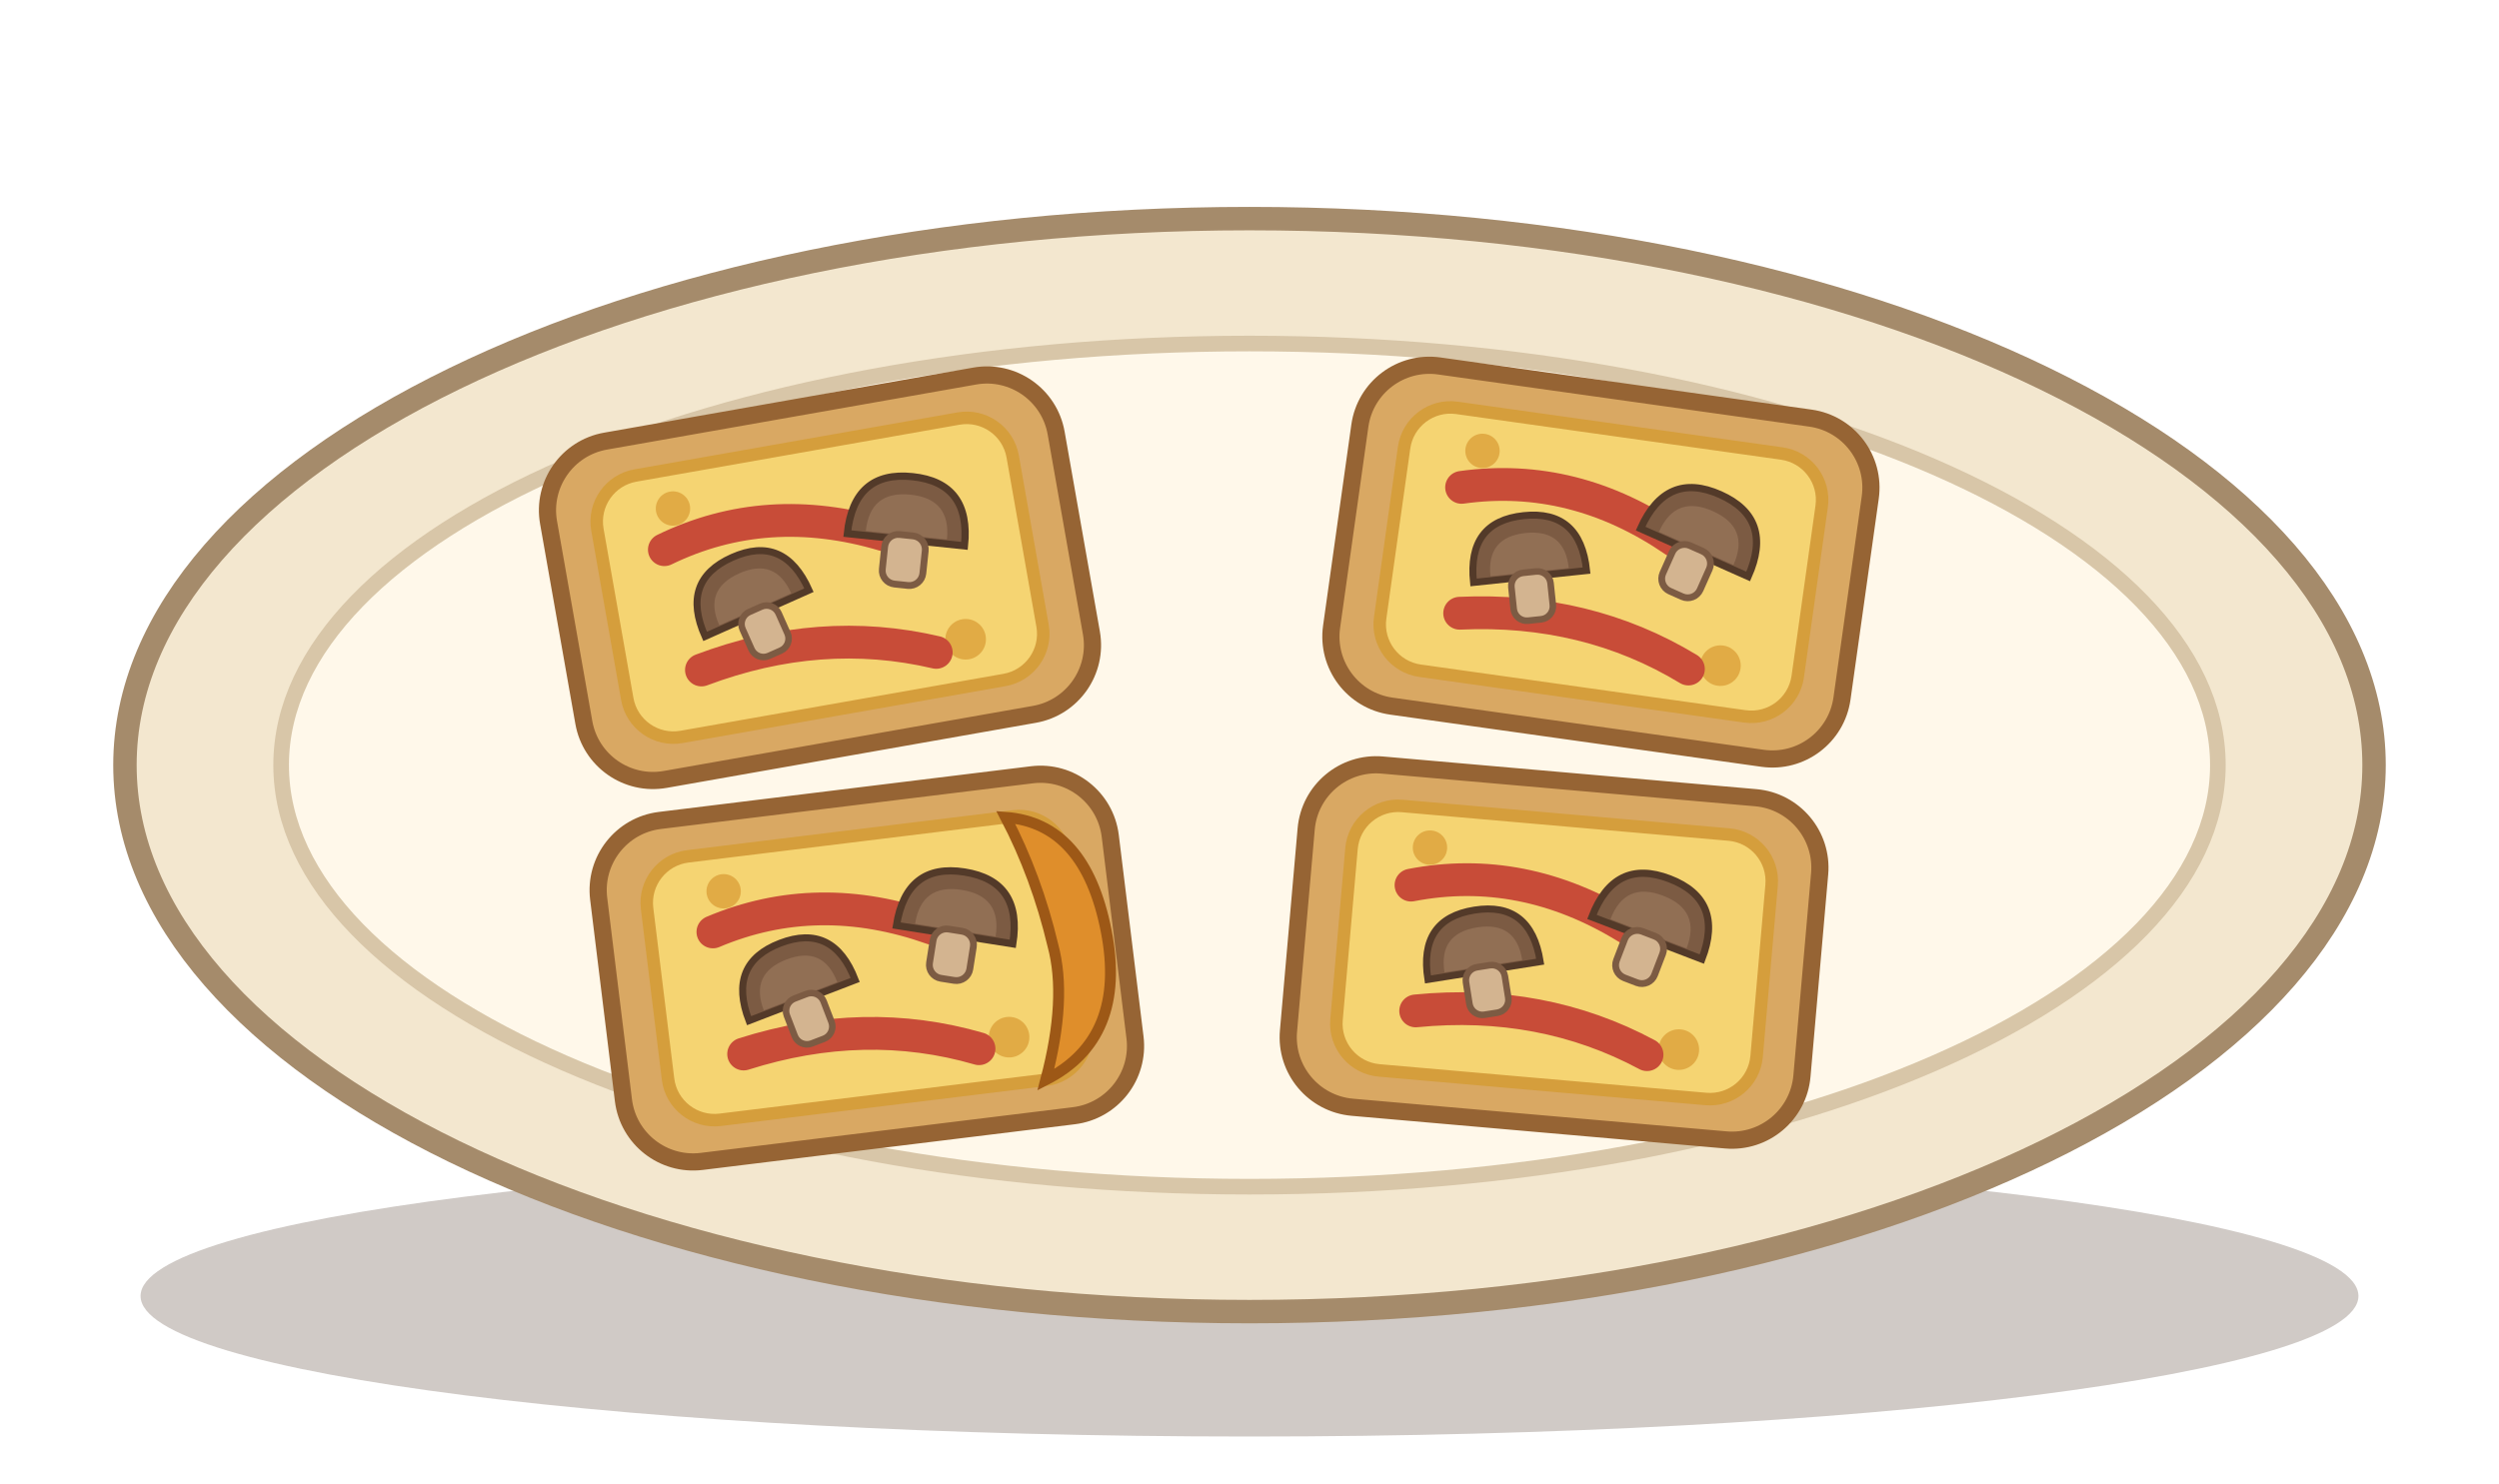
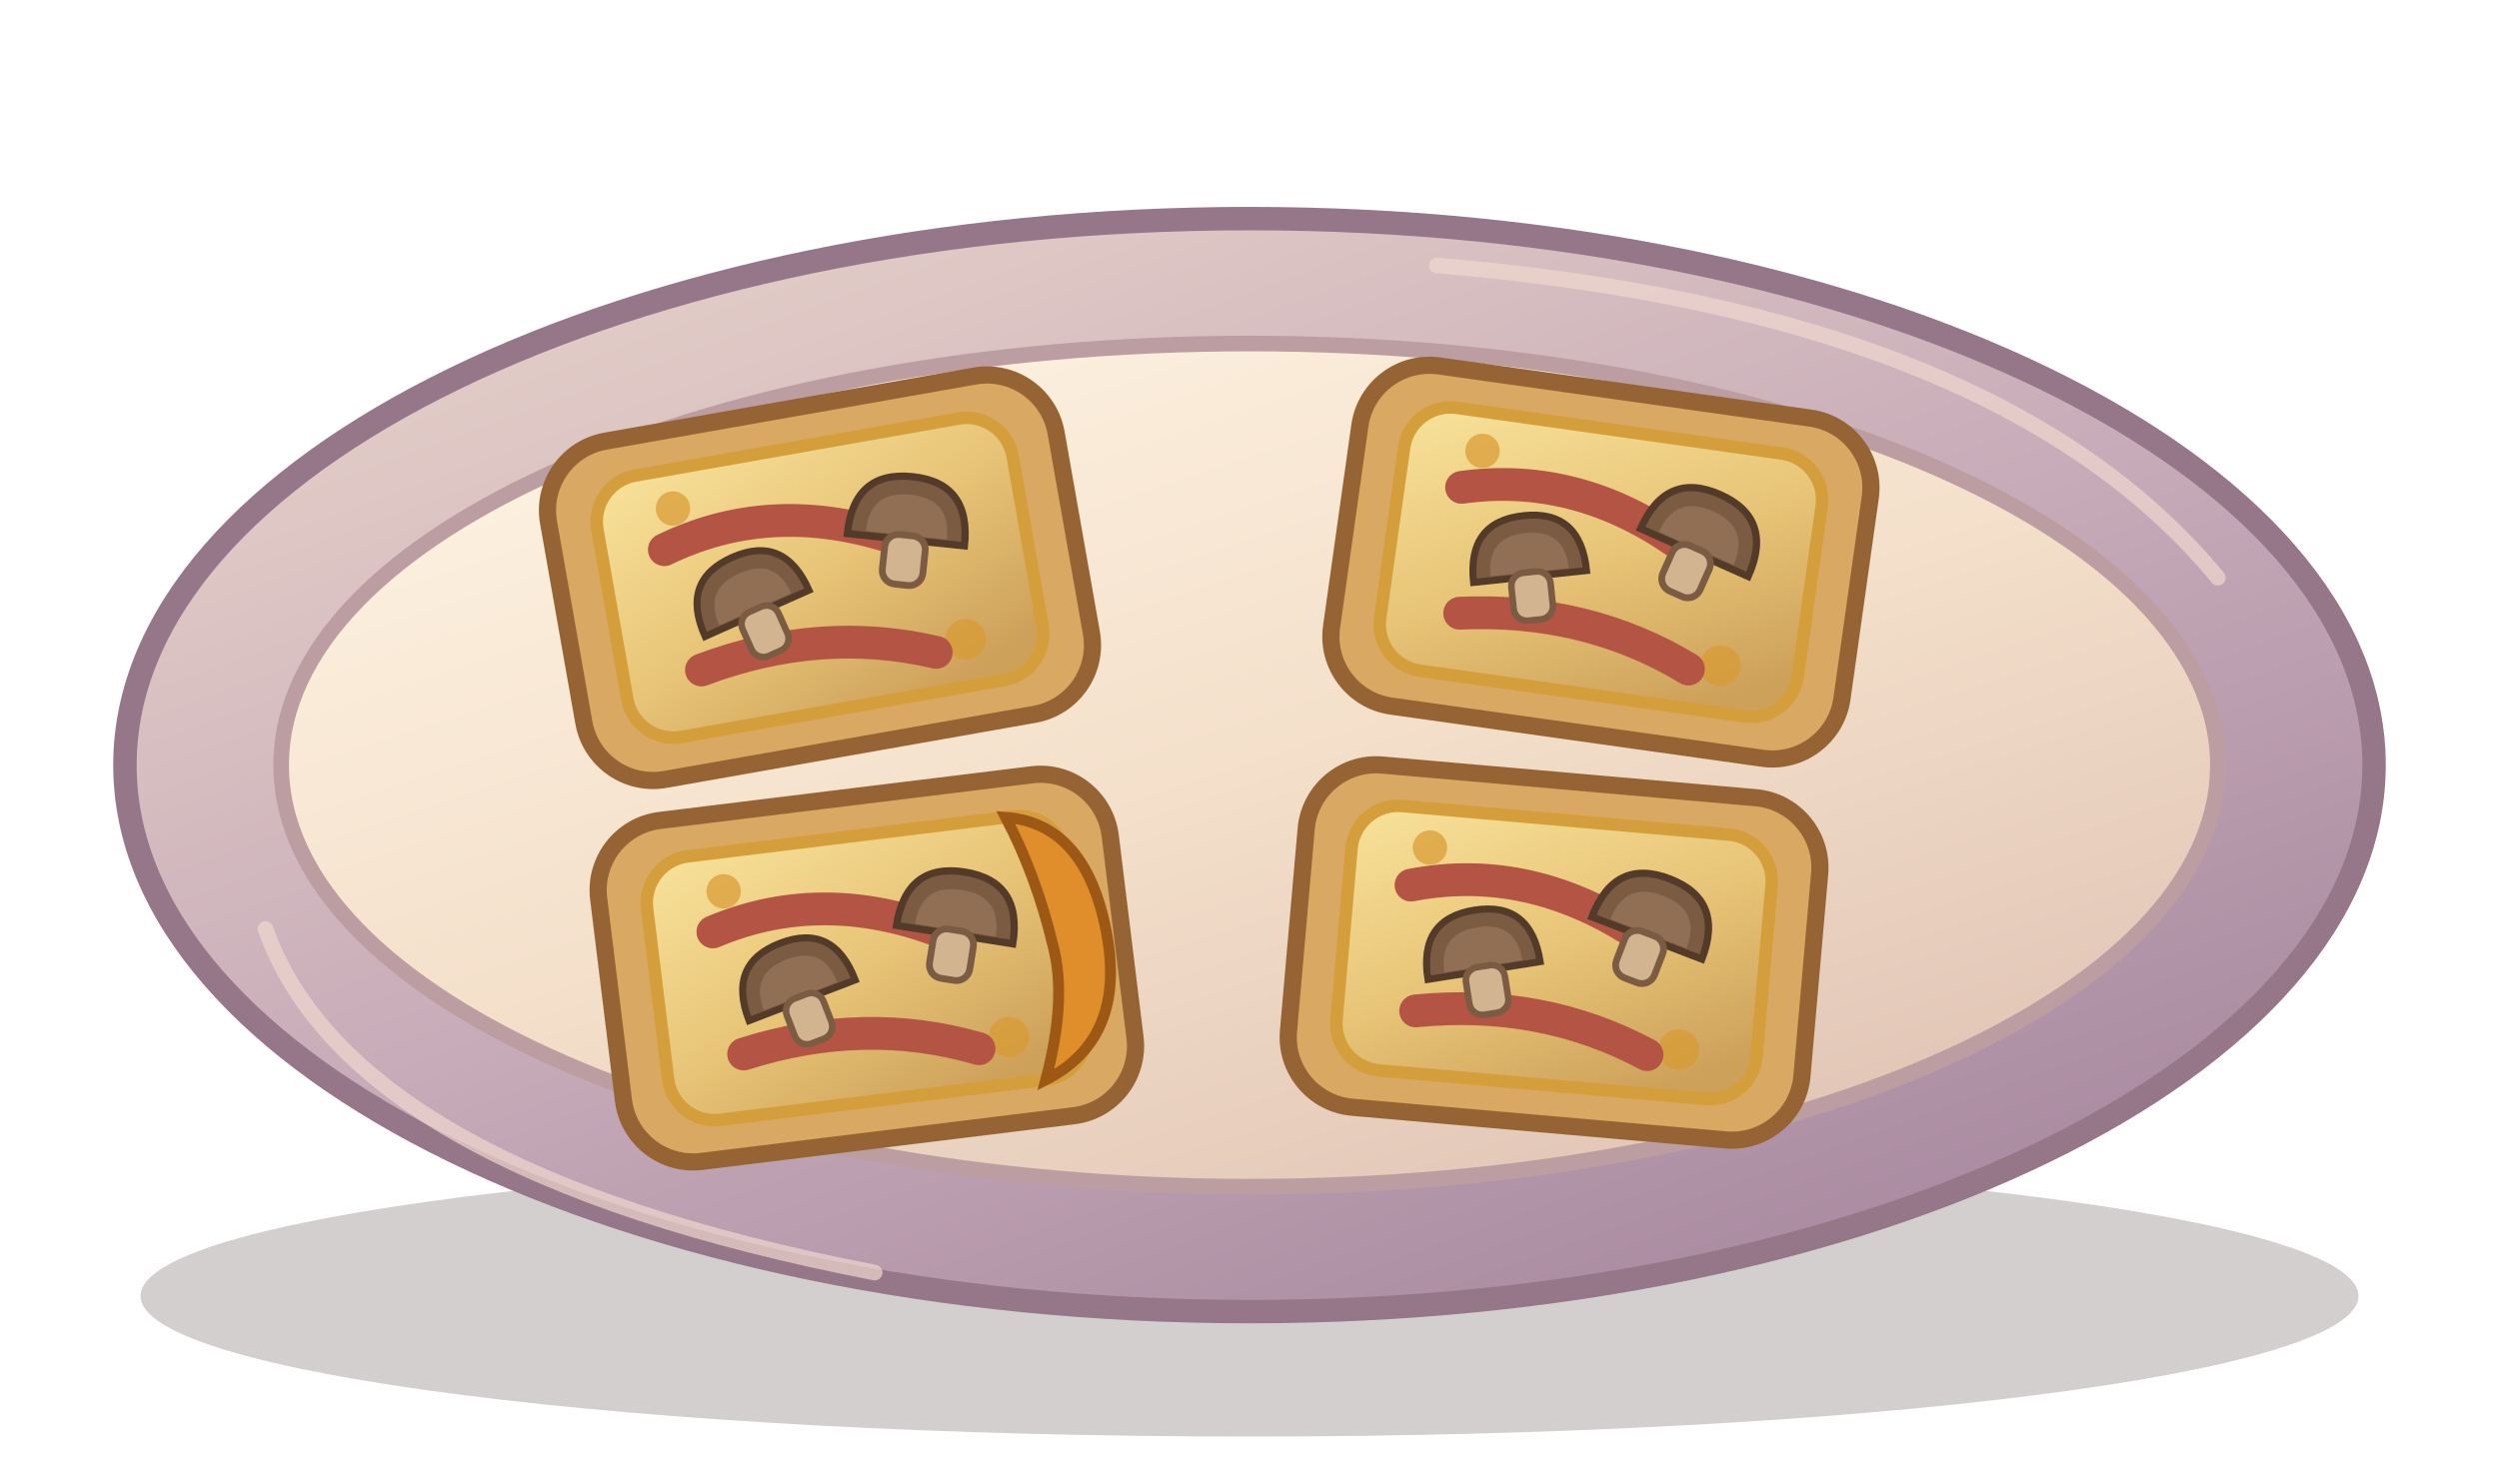
- <svg xmlns="http://www.w3.org/2000/svg" viewBox="0 0 320 190" role="img" aria-label="Четыре открытые запечённые порции: mix">
-   <ellipse cx="160" cy="166" rx="142" ry="18" fill="#3a2212" opacity=".24" />
-   <ellipse cx="160" cy="98" rx="144" ry="70" fill="#f3e7cf" stroke="#a58b6b" stroke-width="3" />
-   <ellipse cx="160" cy="98" rx="124" ry="54" fill="#fff8ea" stroke="#d8c6a8" stroke-width="2" />
+ <svg xmlns="http://www.w3.org/2000/svg" class="supper-art" data-stage="cooked" viewBox="0 0 320 190" role="img" aria-label="Четыре открытые запечённые порции: mix">
+   <defs>
+     <linearGradient id="cooked-open-mix-rim" x2=".75" y2="1">
+       <stop stop-color="#ecd8cb" />
+       <stop offset=".55" stop-color="#c8acb9" />
+       <stop offset="1" stop-color="#a889a0" />
+     </linearGradient>
+     <linearGradient id="cooked-open-mix-glaze" x2=".75" y2="1">
+       <stop stop-color="#fff6e6" />
+       <stop offset=".55" stop-color="#f4e0cb" />
+       <stop offset="1" stop-color="#e1c5b6" />
+     </linearGradient>
+     <linearGradient id="cooked-open-mix-cheese" x2=".75" y2="1">
+       <stop stop-color="#f9e29b" />
+       <stop offset=".55" stop-color="#e7c477" />
+       <stop offset="1" stop-color="#cea15b" />
+     </linearGradient>
+   </defs>
+   <ellipse cx="160" cy="166" rx="142" ry="18" fill="#4b3536" opacity=".24" />
+   <ellipse cx="160" cy="98" rx="144" ry="70" fill="url(#cooked-open-mix-rim)" stroke="#967689" stroke-width="3" />
+   <path d="M34 119q11 31 78 44m72-129q72 6 100 40" fill="none" stroke="#f0d7ce" stroke-width="2" stroke-linecap="round" opacity=".7" />
+   <ellipse cx="160" cy="98" rx="124" ry="54" fill="url(#cooked-open-mix-glaze)" stroke="#bc9da2" stroke-width="2" />
  <g transform="translate(70 48) rotate(-10 35 26)">
    <rect x="2" y="4" width="66" height="44" rx="9" fill="#d9a863" stroke="#966434" stroke-width="2.2" />
-     <rect x="8" y="9" width="54" height="34" rx="6" fill="#f5d472" stroke="#d59e3c" stroke-width="1.6" />
+     <rect x="8" y="9" width="54" height="34" rx="6" fill="url(#cooked-open-mix-cheese)" stroke="#d59e3c" stroke-width="1.6" />
    <circle cx="18" cy="14" r="2.2" fill="#d99a32" opacity=".7" />
    <circle cx="52" cy="37" r="2.6" fill="#d99a32" opacity=".7" />
-     <path d="M16 19q14-4 28 3M18 35q16-3 30 3" stroke="#c84c38" stroke-width="4.2" stroke-linecap="round" fill="none" />
+     <path d="M16 19q14-4 28 3M18 35q16-3 30 3" stroke="#b45445" stroke-width="4.2" stroke-linecap="round" fill="none" />
    <g transform="translate(47 22) rotate(16) scale(0.58)">
      <path d="M-13 2q0-14 13-14t13 14z" fill="#7c5b43" stroke="#533a29" stroke-width="1.6" />
      <path d="M-9 1q0-9 9-9t9 9z" fill="#9c795e" opacity=".65" />
      <rect x="-4.5" y="1" width="9" height="11" rx="3" fill="#d3b490" stroke="#7c5b43" stroke-width="1.5" />
    </g>
    <g transform="translate(26 28) rotate(-14) scale(0.56)">
      <path d="M-13 2q0-14 13-14t13 14z" fill="#7c5b43" stroke="#533a29" stroke-width="1.6" />
      <path d="M-9 1q0-9 9-9t9 9z" fill="#9c795e" opacity=".65" />
      <rect x="-4.5" y="1" width="9" height="11" rx="3" fill="#d3b490" stroke="#7c5b43" stroke-width="1.5" />
    </g>
  </g>
  <g transform="translate(170 46) rotate(8 35 26)">
    <rect x="2" y="4" width="66" height="44" rx="9" fill="#d9a863" stroke="#966434" stroke-width="2.2" />
-     <rect x="8" y="9" width="54" height="34" rx="6" fill="#f5d472" stroke="#d59e3c" stroke-width="1.6" />
+     <rect x="8" y="9" width="54" height="34" rx="6" fill="url(#cooked-open-mix-cheese)" stroke="#d59e3c" stroke-width="1.6" />
    <circle cx="18" cy="14" r="2.2" fill="#d99a32" opacity=".7" />
    <circle cx="52" cy="37" r="2.6" fill="#d99a32" opacity=".7" />
-     <path d="M16 19q14-4 28 3M18 35q16-3 30 3" stroke="#c84c38" stroke-width="4.2" stroke-linecap="round" fill="none" />
+     <path d="M16 19q14-4 28 3M18 35q16-3 30 3" stroke="#b45445" stroke-width="4.2" stroke-linecap="round" fill="none" />
    <g transform="translate(47 22) rotate(16) scale(0.58)">
      <path d="M-13 2q0-14 13-14t13 14z" fill="#7c5b43" stroke="#533a29" stroke-width="1.6" />
      <path d="M-9 1q0-9 9-9t9 9z" fill="#9c795e" opacity=".65" />
      <rect x="-4.5" y="1" width="9" height="11" rx="3" fill="#d3b490" stroke="#7c5b43" stroke-width="1.5" />
    </g>
    <g transform="translate(26 28) rotate(-14) scale(0.56)">
      <path d="M-13 2q0-14 13-14t13 14z" fill="#7c5b43" stroke="#533a29" stroke-width="1.6" />
      <path d="M-9 1q0-9 9-9t9 9z" fill="#9c795e" opacity=".65" />
      <rect x="-4.5" y="1" width="9" height="11" rx="3" fill="#d3b490" stroke="#7c5b43" stroke-width="1.5" />
    </g>
  </g>
  <g transform="translate(164 96) rotate(5 35 26)">
    <rect x="2" y="4" width="66" height="44" rx="9" fill="#d9a863" stroke="#966434" stroke-width="2.2" />
-     <rect x="8" y="9" width="54" height="34" rx="6" fill="#f5d472" stroke="#d59e3c" stroke-width="1.6" />
+     <rect x="8" y="9" width="54" height="34" rx="6" fill="url(#cooked-open-mix-cheese)" stroke="#d59e3c" stroke-width="1.6" />
    <circle cx="18" cy="14" r="2.2" fill="#d99a32" opacity=".7" />
    <circle cx="52" cy="37" r="2.6" fill="#d99a32" opacity=".7" />
-     <path d="M16 19q14-4 28 3M18 35q16-3 30 3" stroke="#c84c38" stroke-width="4.2" stroke-linecap="round" fill="none" />
+     <path d="M16 19q14-4 28 3M18 35q16-3 30 3" stroke="#b45445" stroke-width="4.2" stroke-linecap="round" fill="none" />
    <g transform="translate(47 22) rotate(16) scale(0.58)">
      <path d="M-13 2q0-14 13-14t13 14z" fill="#7c5b43" stroke="#533a29" stroke-width="1.6" />
      <path d="M-9 1q0-9 9-9t9 9z" fill="#9c795e" opacity=".65" />
      <rect x="-4.5" y="1" width="9" height="11" rx="3" fill="#d3b490" stroke="#7c5b43" stroke-width="1.5" />
    </g>
    <g transform="translate(26 28) rotate(-14) scale(0.56)">
      <path d="M-13 2q0-14 13-14t13 14z" fill="#7c5b43" stroke="#533a29" stroke-width="1.6" />
      <path d="M-9 1q0-9 9-9t9 9z" fill="#9c795e" opacity=".65" />
      <rect x="-4.5" y="1" width="9" height="11" rx="3" fill="#d3b490" stroke="#7c5b43" stroke-width="1.5" />
    </g>
  </g>
  <g transform="translate(76 98) rotate(-7 35 26)">
    <rect x="2" y="4" width="66" height="44" rx="9" fill="#d9a863" stroke="#966434" stroke-width="2.2" />
-     <rect x="8" y="9" width="54" height="34" rx="6" fill="#f5d472" stroke="#d59e3c" stroke-width="1.6" />
+     <rect x="8" y="9" width="54" height="34" rx="6" fill="url(#cooked-open-mix-cheese)" stroke="#d59e3c" stroke-width="1.6" />
    <path d="M55 9q10 2 11 16q1 14-10 18q4-10 3-17q-1-9-4-17z" fill="#df8e2b" stroke="#9d5816" stroke-width="1.4" />
    <circle cx="18" cy="14" r="2.2" fill="#d99a32" opacity=".7" />
    <circle cx="52" cy="37" r="2.6" fill="#d99a32" opacity=".7" />
-     <path d="M16 19q14-4 28 3M18 35q16-3 30 3" stroke="#c84c38" stroke-width="4.2" stroke-linecap="round" fill="none" />
+     <path d="M16 19q14-4 28 3M18 35q16-3 30 3" stroke="#b45445" stroke-width="4.2" stroke-linecap="round" fill="none" />
    <g transform="translate(47 22) rotate(16) scale(0.58)">
      <path d="M-13 2q0-14 13-14t13 14z" fill="#7c5b43" stroke="#533a29" stroke-width="1.6" />
      <path d="M-9 1q0-9 9-9t9 9z" fill="#9c795e" opacity=".65" />
      <rect x="-4.5" y="1" width="9" height="11" rx="3" fill="#d3b490" stroke="#7c5b43" stroke-width="1.5" />
    </g>
    <g transform="translate(26 28) rotate(-14) scale(0.56)">
      <path d="M-13 2q0-14 13-14t13 14z" fill="#7c5b43" stroke="#533a29" stroke-width="1.6" />
      <path d="M-9 1q0-9 9-9t9 9z" fill="#9c795e" opacity=".65" />
      <rect x="-4.5" y="1" width="9" height="11" rx="3" fill="#d3b490" stroke="#7c5b43" stroke-width="1.5" />
    </g>
  </g>
</svg>
